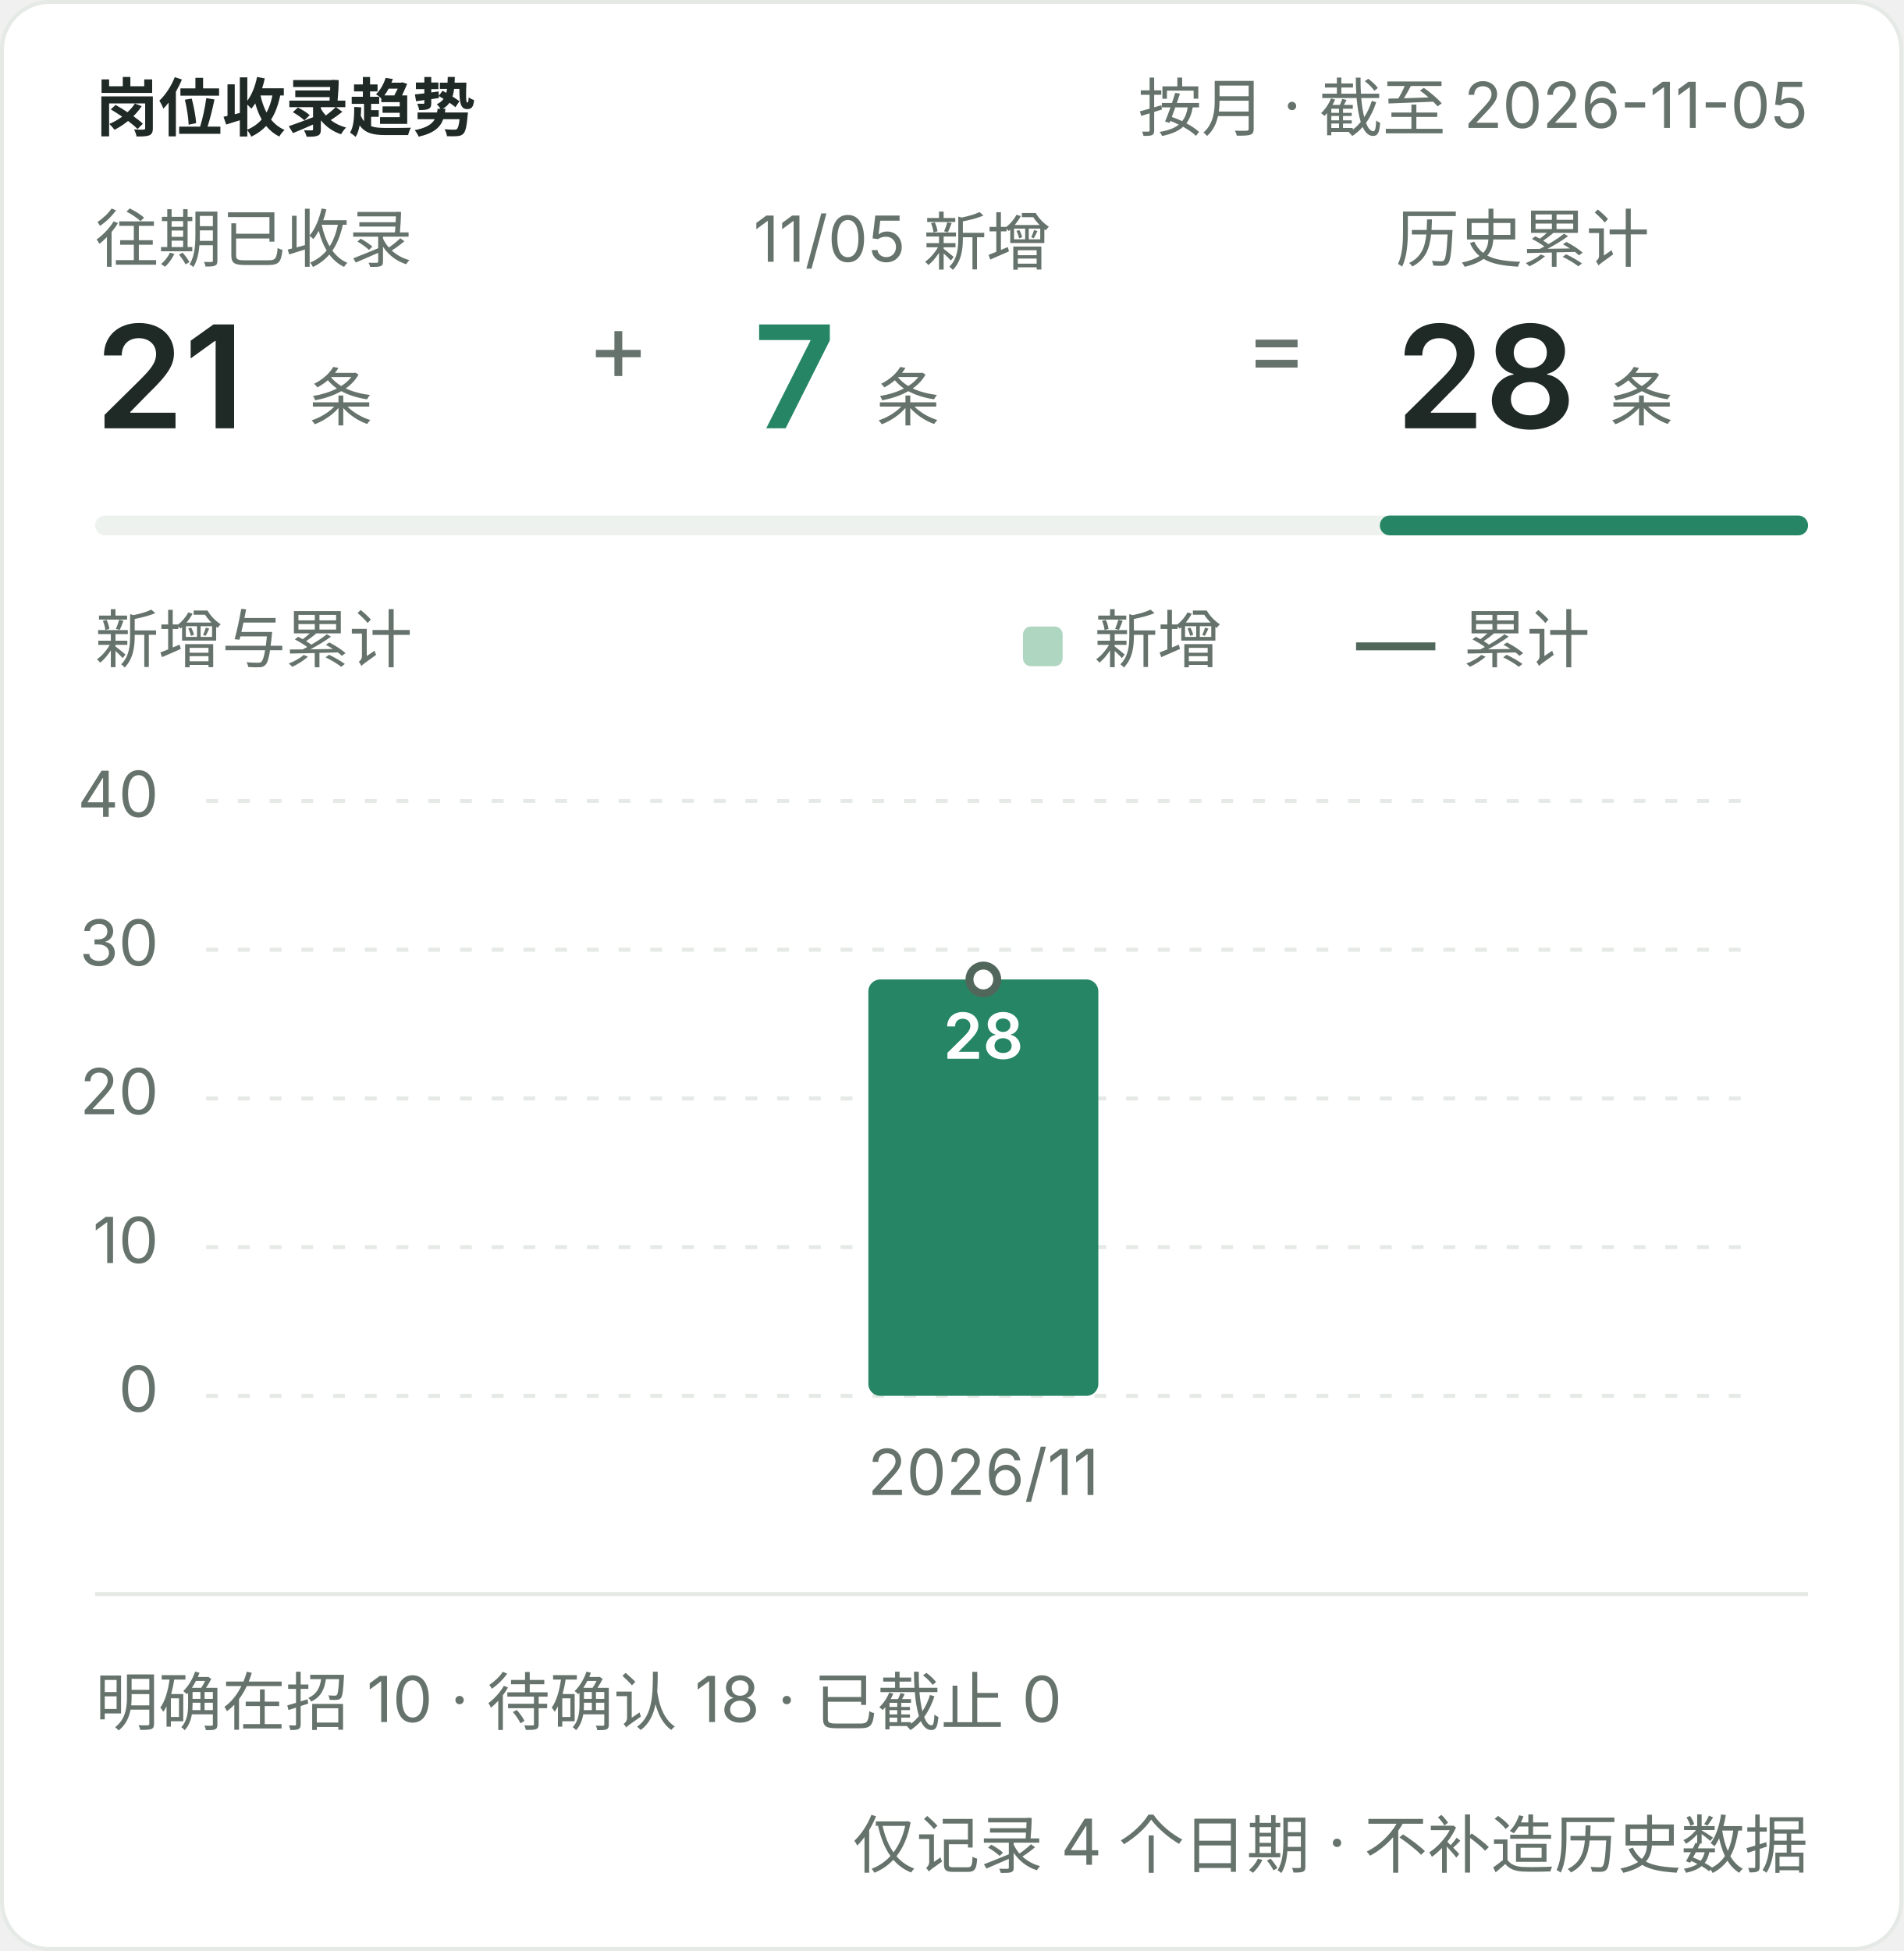
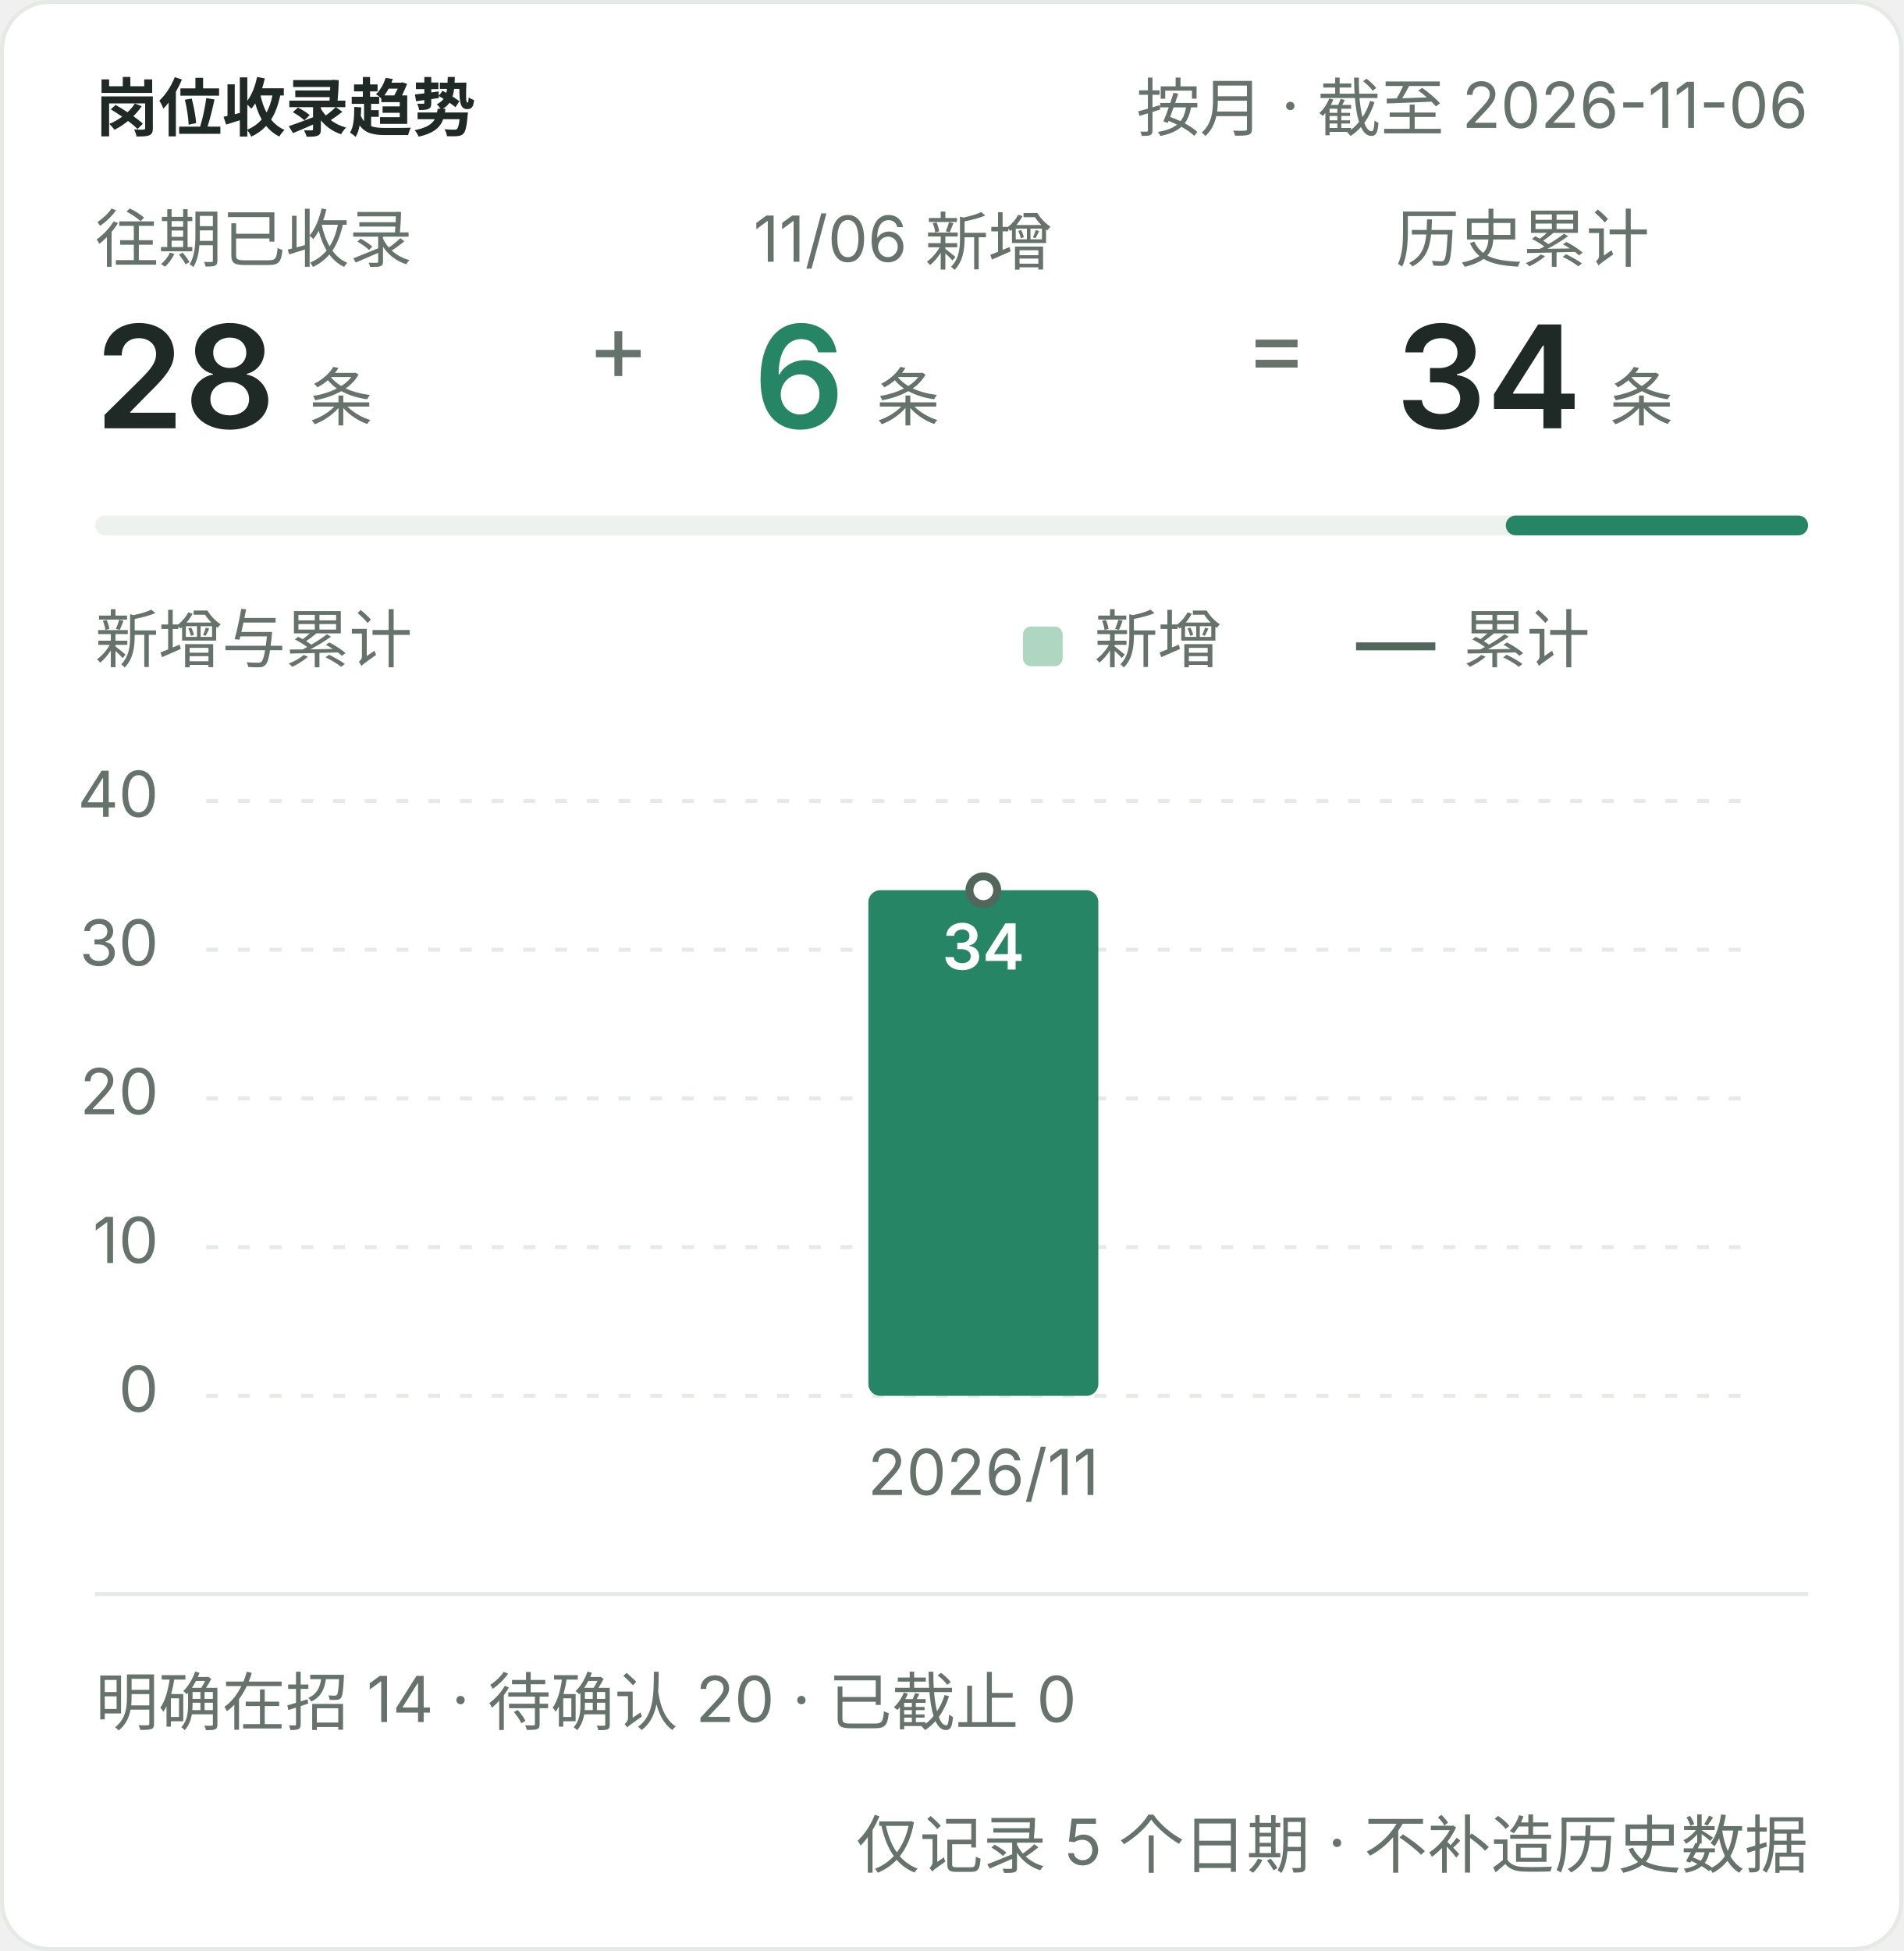
<svg xmlns="http://www.w3.org/2000/svg" width="480" height="492" viewBox="0 0 480 492" role="img" aria-labelledby="title desc">
  <rect x=".5" y=".5" width="479" height="491" rx="12" fill="#ffffff" stroke="#e5eae6" />
  <g font-family="-apple-system,BlinkMacSystemFont,Segoe UI,PingFang SC,Microsoft YaHei,sans-serif">
    <text x="24" y="33" fill="#1f2925" font-size="16" font-weight="600" text-anchor="start">岗位收录趋势</text>
-     <text x="456" y="33" fill="#66736c" font-size="16" font-weight="400" text-anchor="end">按月 · 截至 2026-11-05</text>
+     <text x="456" y="33" fill="#66736c" font-size="16" font-weight="400" text-anchor="end">按月 · 截至 2026-11-06</text>
    <text x="24" y="66" fill="#66736c" font-size="16" font-weight="400" text-anchor="start">往期已收录</text>
-     <text x="24" y="108" fill="#1f2925" font-size="36" font-weight="600" text-anchor="start">21</text>
+     <text x="24" y="108" fill="#1f2925" font-size="36" font-weight="600" text-anchor="start">28</text>
    <text x="78" y="106" fill="#66736c" font-size="16" font-weight="400" text-anchor="start">条</text>
-     <text x="190" y="66" fill="#66736c" font-size="16" font-weight="400" text-anchor="start">11/05 新增</text>
-     <text x="190" y="108" fill="#258564" font-size="36" font-weight="600" text-anchor="start">7</text>
+     <text x="190" y="66" fill="#66736c" font-size="16" font-weight="400" text-anchor="start">11/06 新增</text>
+     <text x="190" y="108" fill="#258564" font-size="36" font-weight="600" text-anchor="start">6</text>
    <text x="221" y="106" fill="#66736c" font-size="16" font-weight="400" text-anchor="start">条</text>
    <text x="352" y="66" fill="#66736c" font-size="16" font-weight="400" text-anchor="start">历史累计</text>
-     <text x="352" y="108" fill="#1f2925" font-size="36" font-weight="600" text-anchor="start">28</text>
+     <text x="352" y="108" fill="#1f2925" font-size="36" font-weight="600" text-anchor="start">34</text>
    <text x="406" y="106" fill="#66736c" font-size="16" font-weight="400" text-anchor="start">条</text>
    <text x="148" y="96" fill="#66736c" font-size="24" font-weight="400" text-anchor="start">+</text>
    <text x="314" y="96" fill="#66736c" font-size="24" font-weight="400" text-anchor="start">=</text>
    <rect x="24" y="130" width="432" height="5" rx="2.5" fill="#eef2ef" />
-     <rect x="348.00" y="130" width="108.00" height="5" rx="2.5" fill="#258564" />
+     <rect x="379.76" y="130" width="76.24" height="5" rx="2.5" fill="#258564" />
    <text x="24" y="167" fill="#66736c" font-size="16" font-weight="400" text-anchor="start">新增与累计</text>
    <rect x="258" y="158" width="10" height="10" rx="2" fill="#aed6c0" />
    <text x="276" y="167" fill="#66736c" font-size="16" font-weight="400" text-anchor="start">新增</text>
    <line x1="342" y1="163" x2="362" y2="163" stroke="#52675b" stroke-width="2" />
    <text x="369" y="167" fill="#66736c" font-size="16" font-weight="400" text-anchor="start">累计</text>
    <line x1="52" y1="352.0" x2="444" y2="352.0" stroke="#e5eae6" stroke-dasharray="3 5" />
    <text x="40" y="356.0" fill="#66736c" font-size="16" font-weight="400" text-anchor="end">0</text>
    <line x1="52" y1="314.5" x2="444" y2="314.5" stroke="#e5eae6" stroke-dasharray="3 5" />
    <text x="40" y="318.5" fill="#66736c" font-size="16" font-weight="400" text-anchor="end">10</text>
    <line x1="52" y1="277.0" x2="444" y2="277.0" stroke="#e5eae6" stroke-dasharray="3 5" />
    <text x="40" y="281.0" fill="#66736c" font-size="16" font-weight="400" text-anchor="end">20</text>
    <line x1="52" y1="239.5" x2="444" y2="239.5" stroke="#e5eae6" stroke-dasharray="3 5" />
    <text x="40" y="243.5" fill="#66736c" font-size="16" font-weight="400" text-anchor="end">30</text>
    <line x1="52" y1="202.0" x2="444" y2="202.0" stroke="#e5eae6" stroke-dasharray="3 5" />
    <text x="40" y="206.0" fill="#66736c" font-size="16" font-weight="400" text-anchor="end">40</text>
-     <rect x="219.00" y="247.00" width="58.00" height="105.00" rx="3" fill="#258564" />
-     <text x="248.0" y="267.0" fill="#ffffff" font-size="16" font-weight="600" text-anchor="middle">28</text>
+     <rect x="219.00" y="224.50" width="58.00" height="127.50" rx="3" fill="#258564" />
+     <text x="248.0" y="244.5" fill="#ffffff" font-size="16" font-weight="600" text-anchor="middle">34</text>
    <text x="248.0" y="377" fill="#66736c" font-size="16" font-weight="400" text-anchor="middle">2026/11</text>
-     <polyline points="248.00,247.00" fill="none" stroke="#52675b" stroke-width="2" stroke-linejoin="round" />
-     <circle cx="248.00" cy="247.00" r="3.5" fill="#ffffff" stroke="#52675b" stroke-width="2" />
+     <polyline points="248.00,224.50" fill="none" stroke="#52675b" stroke-width="2" stroke-linejoin="round" />
+     <circle cx="248.00" cy="224.50" r="3.5" fill="#ffffff" stroke="#52675b" stroke-width="2" />
    <line x1="24" y1="402" x2="456" y2="402" stroke="#e5eae6" />
-     <text x="24" y="435" fill="#66736c" font-size="16" font-weight="400" text-anchor="start">明确在招 10   ·   待确认 18   ·   已截止 0</text>
-     <text x="456" y="471" fill="#66736c" font-size="16" font-weight="400" text-anchor="end">仅记录 4 个日期 · 不补造历史数据</text>
+     <text x="24" y="435" fill="#66736c" font-size="16" font-weight="400" text-anchor="start">明确在招 14   ·   待确认 20   ·   已截止 0</text>
+     <text x="456" y="471" fill="#66736c" font-size="16" font-weight="400" text-anchor="end">仅记录 5 个日期 · 不补造历史数据</text>
  </g>
</svg>
